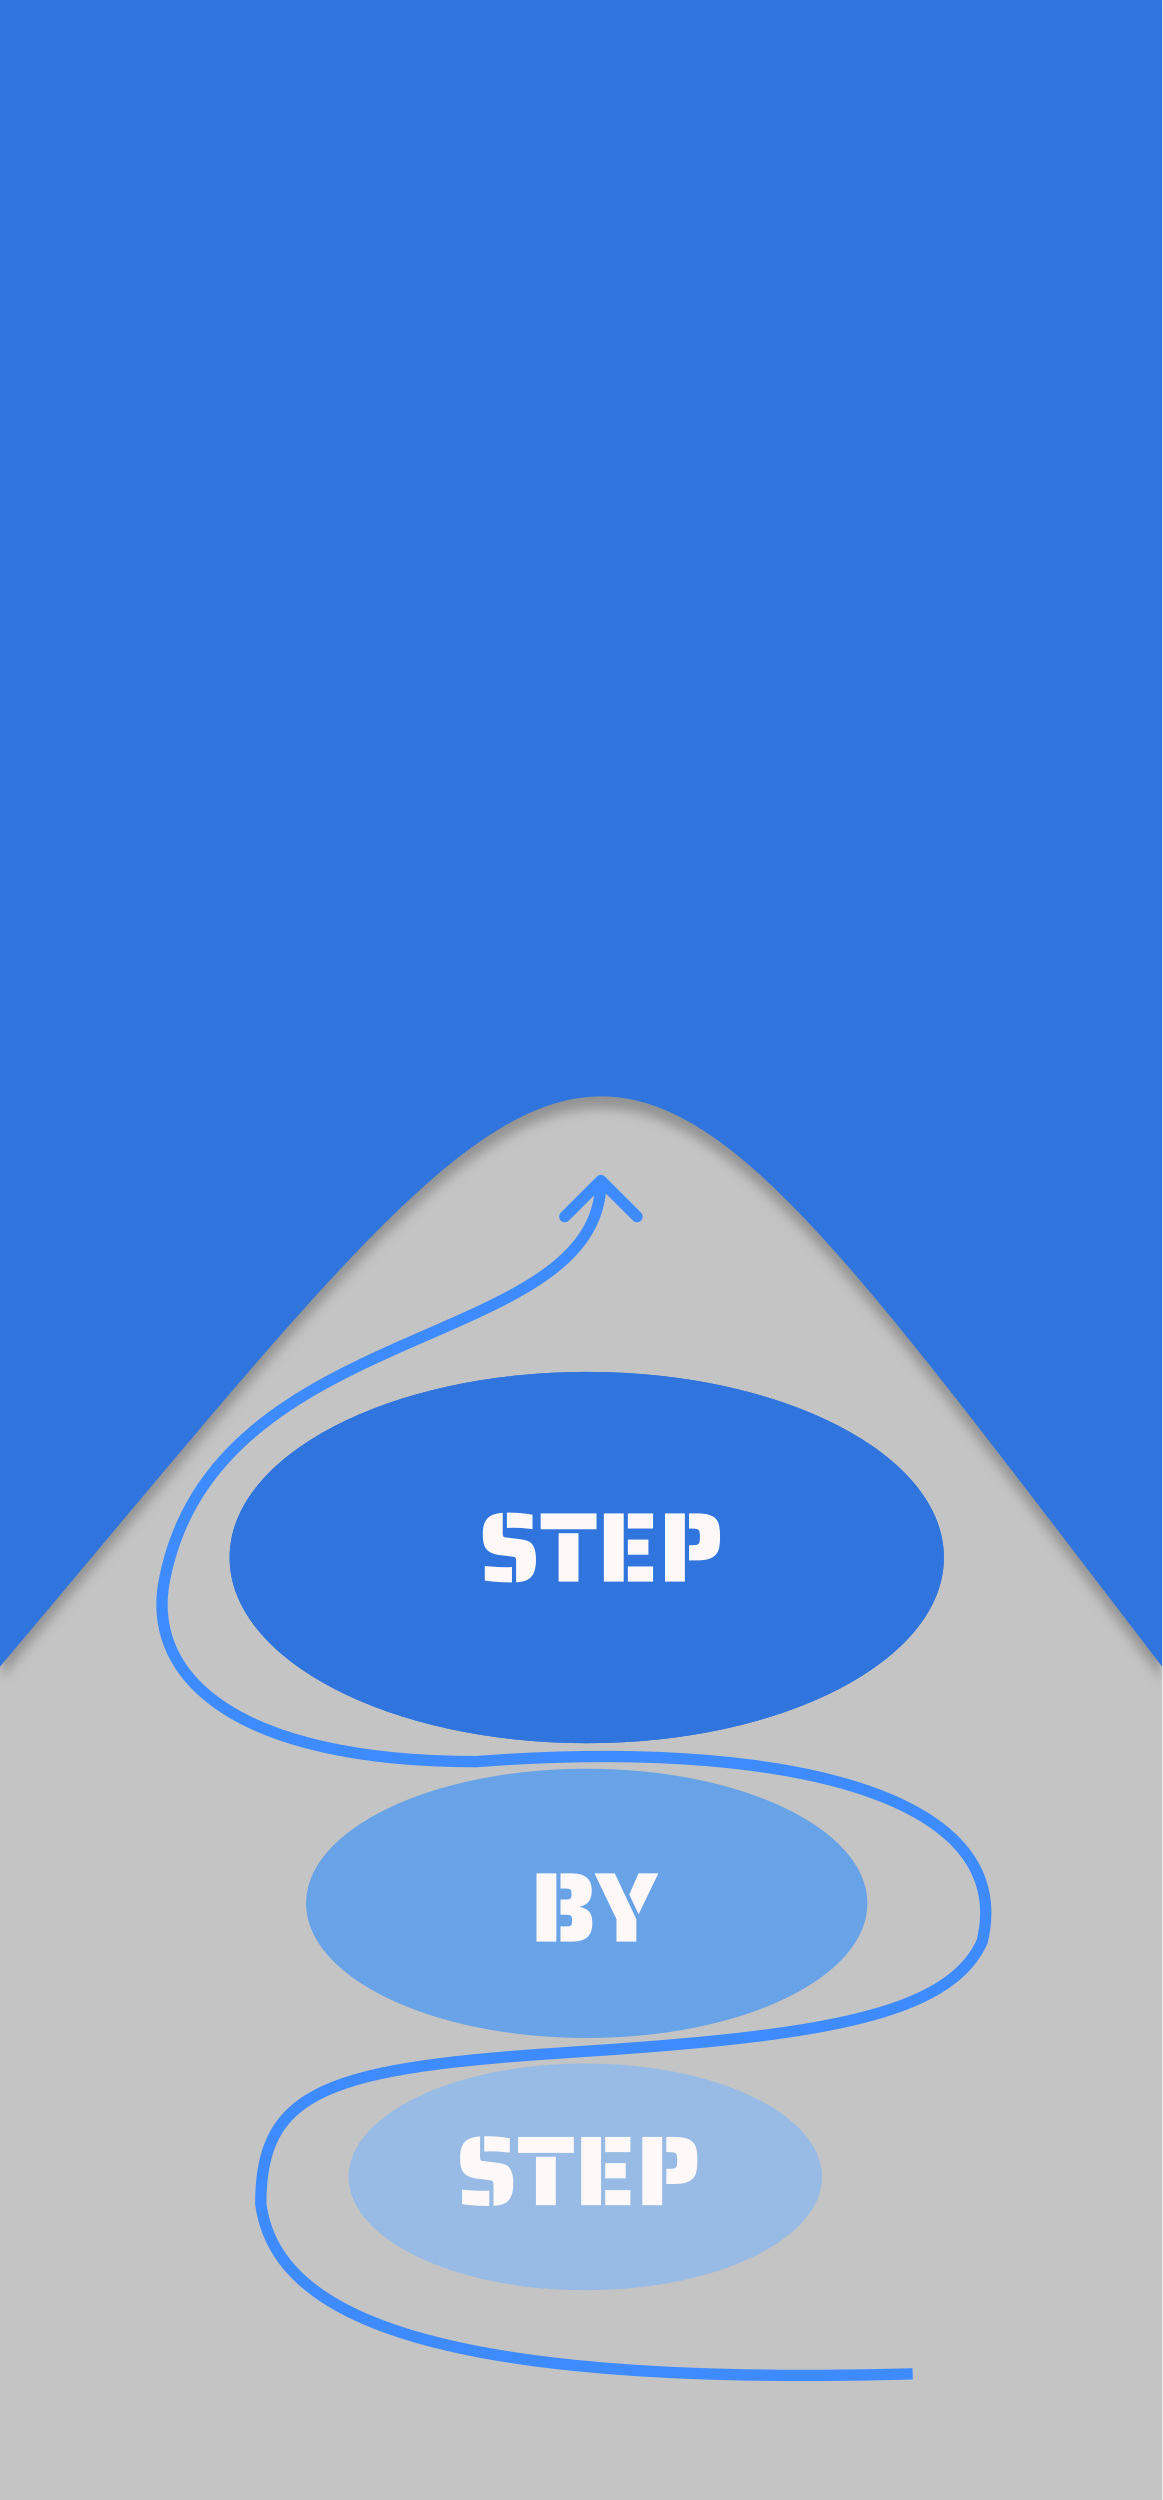
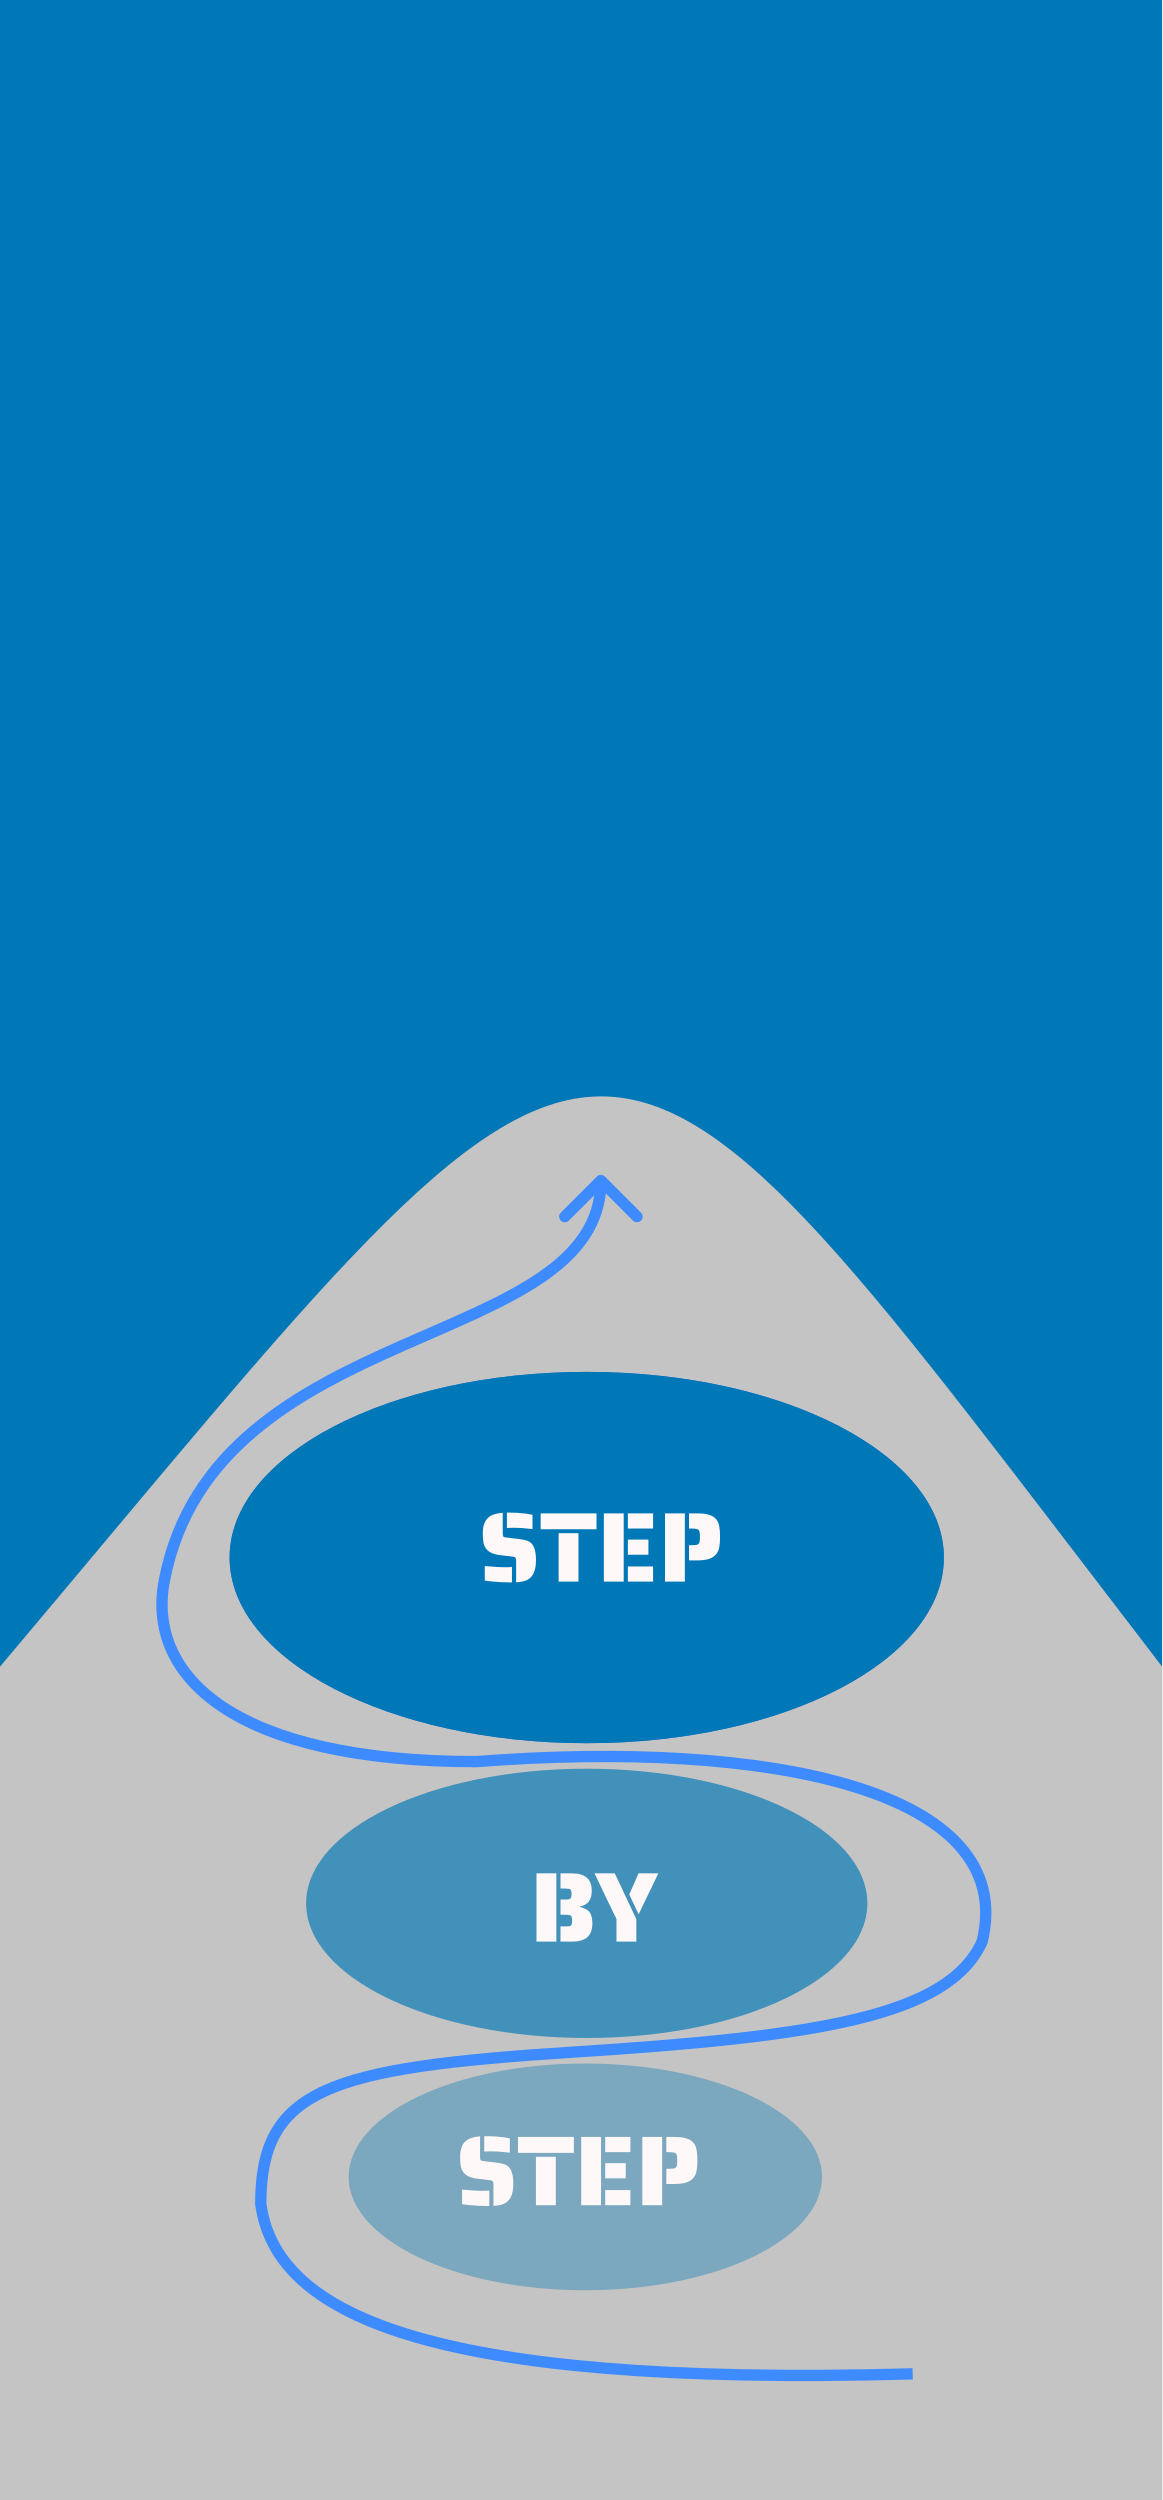
<svg xmlns="http://www.w3.org/2000/svg" width="410" height="882" viewBox="0 0 410 882" fill="none">
  <g clip-path="url(#clip0)">
    <rect width="410" height="882" fill="white" />
    <rect x="-1" width="412" height="882" fill="#C4C4C4" />
    <ellipse cx="207" cy="549.5" rx="126" ry="65.5" fill="#3075DD" />
-     <ellipse cx="207" cy="549.5" rx="126" ry="65.5" fill="#3075DD" />
-     <ellipse cx="207" cy="671.5" rx="99" ry="47.5" fill="#68A2E7" />
-     <ellipse cx="206.5" cy="768" rx="83.5" ry="40" fill="#97BBE4" />
-     <path d="M202 724L201.873 722.004L202 724ZM346.5 685L348.322 685.825L348.4 685.654L348.444 685.472L346.5 685ZM92 777.5L90 777.5L90 777.634L90.018 777.766L92 777.5ZM58 557.5L59.964 557.88L59.964 557.88L58 557.5ZM213.414 415.086C212.633 414.305 211.367 414.305 210.586 415.086L197.858 427.814C197.077 428.595 197.077 429.861 197.858 430.642C198.639 431.423 199.905 431.423 200.686 430.642L212 419.328L223.314 430.642C224.095 431.423 225.361 431.423 226.142 430.642C226.923 429.861 226.923 428.595 226.142 427.814L213.414 415.086ZM168 621.5L168 623.5L168.077 623.5L168.154 623.494L168 621.5ZM202.128 725.996C245.112 723.247 278.402 720.115 302.469 714.319C326.456 708.542 341.915 699.973 348.322 685.825L344.678 684.175C339.085 696.526 325.294 704.708 301.532 710.43C277.849 716.134 244.888 719.253 201.873 722.004L202.128 725.996ZM321.945 835.501C234.954 837.905 179.001 832.402 144.225 821.655C126.852 816.286 114.893 809.646 106.989 802.145C99.123 794.68 95.2 786.295 93.982 777.234L90.018 777.766C91.355 787.72 95.699 796.944 104.236 805.046C112.735 813.112 125.316 819.998 143.044 825.477C178.469 836.425 234.962 841.907 322.055 839.499L321.945 835.501ZM94 777.5C94 767.549 95.479 759.868 98.843 753.798C102.184 747.769 107.5 743.123 115.579 739.445C123.701 735.748 134.548 733.062 148.822 730.963C163.081 728.866 180.639 727.37 202.128 725.996L201.873 722.004C180.362 723.38 162.669 724.884 148.24 727.006C133.828 729.125 122.549 731.877 113.922 735.805C105.25 739.752 99.191 744.918 95.345 751.859C91.522 758.757 90 767.201 90 777.5L94 777.5ZM59.964 557.88C68.748 512.495 106.261 492.726 142.56 476.641C160.556 468.667 178.365 461.553 191.587 452.635C204.898 443.657 214 432.562 214 416.5L210 416.5C210 430.688 202.102 440.718 189.35 449.318C176.51 457.979 159.195 464.895 140.94 472.984C104.74 489.024 65.252 509.505 56.037 557.12L59.964 557.88ZM348.444 685.472C351.846 671.472 348.627 659.642 340.147 650.057C331.759 640.577 318.343 633.419 301.523 628.275C267.862 617.981 219.699 615.498 167.846 619.506L168.154 623.494C219.802 619.502 267.388 622.019 300.353 632.1C316.845 637.144 329.46 644.016 337.151 652.708C344.749 661.295 347.655 671.777 344.557 684.528L348.444 685.472ZM168 619.5C125.672 619.5 96.985 612.034 79.759 600.606C71.171 594.908 65.466 588.25 62.282 581.059C59.102 573.874 58.385 566.037 59.964 557.88L56.037 557.12C54.319 565.993 55.08 574.67 58.625 582.679C62.167 590.681 68.436 597.894 77.547 603.939C95.72 615.995 125.328 623.5 168 623.5L168 619.5Z" fill="#3E8BFF" />
+     <ellipse cx="207" cy="549.5" rx="126" ry="65.5" fill="#0077B6" />
+     <ellipse cx="207" cy="671.5" rx="99" ry="47.5" fill="#0077B6" fill-opacity="0.67" />
+     <ellipse cx="206.5" cy="768" rx="83.5" ry="40" fill="#0077B6" fill-opacity="0.37" />
+     <path d="M202 724L201.873 722.004L202 724ZM346.5 685L348.322 685.825L348.4 685.654L348.444 685.472L346.5 685ZM92 777.5L90 777.5L90 777.634L90.018 777.766L92 777.5ZM58 557.5L59.964 557.88L58 557.5ZM213.414 415.086C212.633 414.305 211.367 414.305 210.586 415.086L197.858 427.814C197.077 428.595 197.077 429.861 197.858 430.642C198.639 431.423 199.905 431.423 200.686 430.642L212 419.328L223.314 430.642C224.095 431.423 225.361 431.423 226.142 430.642C226.923 429.861 226.923 428.595 226.142 427.814L213.414 415.086ZM168 621.5L168 623.5L168.077 623.5L168.154 623.494L168 621.5ZM202.128 725.996C245.112 723.247 278.402 720.115 302.469 714.319C326.457 708.542 341.915 699.973 348.322 685.825L344.678 684.175C339.085 696.526 325.294 704.708 301.532 710.43C277.849 716.134 244.888 719.253 201.873 722.004L202.128 725.996ZM321.945 835.501C234.954 837.905 179.001 832.402 144.225 821.655C126.852 816.286 114.893 809.646 106.989 802.145C99.123 794.68 95.2 786.295 93.982 777.234L90.018 777.766C91.355 787.72 95.699 796.944 104.236 805.046C112.735 813.112 125.316 819.998 143.044 825.477C178.469 836.425 234.962 841.907 322.055 839.499L321.945 835.501ZM94 777.5C94 767.549 95.479 759.868 98.843 753.798C102.184 747.769 107.5 743.123 115.579 739.445C123.701 735.748 134.548 733.062 148.822 730.963C163.081 728.866 180.639 727.37 202.128 725.996L201.873 722.004C180.362 723.38 162.669 724.884 148.24 727.006C133.828 729.125 122.549 731.877 113.922 735.805C105.25 739.752 99.191 744.918 95.345 751.859C91.522 758.757 90 767.201 90 777.5L94 777.5ZM59.964 557.88C68.748 512.495 106.261 492.726 142.56 476.641C160.556 468.667 178.365 461.553 191.587 452.635C204.898 443.657 214 432.562 214 416.5L210 416.5C210 430.688 202.102 440.718 189.35 449.318C176.51 457.979 159.195 464.895 140.94 472.984C104.74 489.024 65.252 509.505 56.037 557.12L59.964 557.88ZM348.444 685.472C351.846 671.472 348.627 659.642 340.147 650.057C331.759 640.577 318.343 633.419 301.523 628.275C267.862 617.981 219.699 615.498 167.846 619.506L168.154 623.494C219.802 619.502 267.388 622.019 300.353 632.1C316.845 637.144 329.46 644.016 337.151 652.708C344.749 661.295 347.655 671.777 344.557 684.528L348.444 685.472ZM168 619.5C125.672 619.5 96.985 612.034 79.759 600.606C71.171 594.908 65.466 588.25 62.282 581.059C59.102 573.874 58.385 566.037 59.964 557.88L56.037 557.12C54.319 565.993 55.08 574.67 58.625 582.679C62.167 590.681 68.436 597.894 77.547 603.939C95.72 615.995 125.328 623.5 168 623.5L168 619.5Z" fill="#3E8BFF" />
    <path d="M189.275 660.92H196.275V685H189.275V660.92ZM197.745 679.645H199.18C199.833 679.645 200.323 679.633 200.65 679.61C201 679.563 201.257 679.47 201.42 679.33C201.583 679.19 201.688 678.992 201.735 678.735C201.805 678.478 201.84 678.105 201.84 677.615C201.84 677.102 201.805 676.717 201.735 676.46C201.688 676.203 201.583 676.005 201.42 675.865C201.14 675.632 200.393 675.515 199.18 675.515H197.745V670.16H198.97C199.623 670.16 200.113 670.148 200.44 670.125C200.79 670.078 201.047 669.985 201.21 669.845C201.373 669.705 201.478 669.518 201.525 669.285C201.595 669.028 201.63 668.678 201.63 668.235C201.63 667.768 201.595 667.418 201.525 667.185C201.478 666.928 201.373 666.73 201.21 666.59C201.047 666.45 200.79 666.368 200.44 666.345C200.113 666.298 199.623 666.275 198.97 666.275H197.745V660.92H201.735C206.425 660.92 208.77 662.938 208.77 666.975C208.77 668.678 208.432 669.962 207.755 670.825C207.102 671.688 206.052 672.295 204.605 672.645V672.785C206.122 673.135 207.207 673.683 207.86 674.43C208.607 675.317 208.98 676.693 208.98 678.56C208.98 680.707 208.408 682.317 207.265 683.39C206.122 684.463 204.29 685 201.77 685H197.745V679.645ZM217.495 677.055L217.18 676.355L216.27 674.57L215.395 672.715C215.301 672.552 215.185 672.307 215.045 671.98L213.61 669.005L209.76 660.92H216.9L224.495 677.09V685H217.495V677.055ZM222.01 668.375L225.265 660.92H232.265L229.535 666.59L228.38 668.97L226.175 673.555L225.3 675.375L222.01 668.375Z" fill="#FEF8F8" />
    <path d="M179.865 759.45C179.095 759.357 177.742 759.228 175.805 759.065C174.732 759.018 173.868 758.995 173.215 758.995C172.375 758.995 171.582 759.018 170.835 759.065V753.64H171.71C173.623 753.64 175.607 753.768 177.66 754.025C178.313 754.118 179.048 754.247 179.865 754.41V759.45ZM174.09 770.895C174.09 770.405 174.055 770.055 173.985 769.845C173.915 769.612 173.798 769.46 173.635 769.39C173.472 769.297 173.192 769.227 172.795 769.18L168.49 768.655C165.947 768.375 164.232 767.547 163.345 766.17C162.948 765.587 162.68 764.875 162.54 764.035C162.4 763.195 162.33 762.168 162.33 760.955C162.33 758.365 162.995 756.498 164.325 755.355C165.398 754.422 167.078 753.873 169.365 753.71V760.745C169.365 761.048 169.377 761.305 169.4 761.515C169.423 761.725 169.47 761.888 169.54 762.005C169.61 762.145 169.727 762.25 169.89 762.32C170.053 762.367 170.298 762.402 170.625 762.425L175.455 763.02C176.458 763.16 177.275 763.335 177.905 763.545C178.535 763.755 179.072 764.082 179.515 764.525C180.565 765.622 181.09 767.57 181.09 770.37C181.09 773.333 180.437 775.41 179.13 776.6C178.547 777.137 177.835 777.533 176.995 777.79C176.178 778.023 175.21 778.175 174.09 778.245V770.895ZM172.235 778.28C169.902 778.28 167.732 778.175 165.725 777.965C164.535 777.848 163.637 777.732 163.03 777.615V772.505C164.407 772.622 165.982 772.738 167.755 772.855C168.875 772.902 169.668 772.925 170.135 772.925C171.395 772.925 172.223 772.89 172.62 772.82V778.28H172.235ZM182.746 753.92H202.451V759.52H182.746V753.92ZM189.081 760.92H196.081V778H189.081V760.92ZM205.043 753.92H212.043V778H205.043V753.92ZM213.513 753.92H222.403V759.275H213.513V753.92ZM213.513 763.16H220.758V768.515H213.513V763.16ZM213.513 772.645H222.403V778H213.513V772.645ZM226.61 753.92H233.61V778H226.61V753.92ZM235.08 765.155H235.92C236.667 765.155 237.215 765.132 237.565 765.085C237.938 765.015 238.23 764.875 238.44 764.665C238.65 764.478 238.778 764.21 238.825 763.86C238.895 763.487 238.93 762.938 238.93 762.215C238.93 761.492 238.895 760.955 238.825 760.605C238.778 760.232 238.65 759.94 238.44 759.73C238.23 759.543 237.938 759.427 237.565 759.38C237.192 759.31 236.643 759.275 235.92 759.275H235.08V753.92H237.985C239.712 753.92 241.112 754.095 242.185 754.445C243.282 754.772 244.11 755.285 244.67 755.985C245.207 756.638 245.568 757.467 245.755 758.47C245.942 759.45 246.035 760.698 246.035 762.215C246.035 763.662 245.942 764.863 245.755 765.82C245.592 766.777 245.253 767.582 244.74 768.235C244.157 768.982 243.317 769.553 242.22 769.95C241.147 770.323 239.735 770.51 237.985 770.51H235.08V765.155Z" fill="#FEF8F8" />
    <path d="M187.865 539.45C187.095 539.357 185.742 539.228 183.805 539.065C182.732 539.018 181.868 538.995 181.215 538.995C180.375 538.995 179.582 539.018 178.835 539.065V533.64H179.71C181.623 533.64 183.607 533.768 185.66 534.025C186.313 534.118 187.048 534.247 187.865 534.41V539.45ZM182.09 550.895C182.09 550.405 182.055 550.055 181.985 549.845C181.915 549.612 181.798 549.46 181.635 549.39C181.472 549.297 181.192 549.227 180.795 549.18L176.49 548.655C173.947 548.375 172.232 547.547 171.345 546.17C170.948 545.587 170.68 544.875 170.54 544.035C170.4 543.195 170.33 542.168 170.33 540.955C170.33 538.365 170.995 536.498 172.325 535.355C173.398 534.422 175.078 533.873 177.365 533.71V540.745C177.365 541.048 177.377 541.305 177.4 541.515C177.423 541.725 177.47 541.888 177.54 542.005C177.61 542.145 177.727 542.25 177.89 542.32C178.053 542.367 178.298 542.402 178.625 542.425L183.455 543.02C184.458 543.16 185.275 543.335 185.905 543.545C186.535 543.755 187.072 544.082 187.515 544.525C188.565 545.622 189.09 547.57 189.09 550.37C189.09 553.333 188.437 555.41 187.13 556.6C186.547 557.137 185.835 557.533 184.995 557.79C184.178 558.023 183.21 558.175 182.09 558.245V550.895ZM180.235 558.28C177.902 558.28 175.732 558.175 173.725 557.965C172.535 557.848 171.637 557.732 171.03 557.615V552.505C172.407 552.622 173.982 552.738 175.755 552.855C176.875 552.902 177.668 552.925 178.135 552.925C179.395 552.925 180.223 552.89 180.62 552.82V558.28H180.235ZM190.746 533.92H210.451V539.52H190.746V533.92ZM197.081 540.92H204.081V558H197.081V540.92ZM213.043 533.92H220.043V558H213.043V533.92ZM221.513 533.92H230.403V539.275H221.513V533.92ZM221.513 543.16H228.758V548.515H221.513V543.16ZM221.513 552.645H230.403V558H221.513V552.645ZM234.61 533.92H241.61V558H234.61V533.92ZM243.08 545.155H243.92C244.667 545.155 245.215 545.132 245.565 545.085C245.938 545.015 246.23 544.875 246.44 544.665C246.65 544.478 246.778 544.21 246.825 543.86C246.895 543.487 246.93 542.938 246.93 542.215C246.93 541.492 246.895 540.955 246.825 540.605C246.778 540.232 246.65 539.94 246.44 539.73C246.23 539.543 245.938 539.427 245.565 539.38C245.192 539.31 244.643 539.275 243.92 539.275H243.08V533.92H245.985C247.712 533.92 249.112 534.095 250.185 534.445C251.282 534.772 252.11 535.285 252.67 535.985C253.207 536.638 253.568 537.467 253.755 538.47C253.942 539.45 254.035 540.698 254.035 542.215C254.035 543.662 253.942 544.863 253.755 545.82C253.592 546.777 253.253 547.582 252.74 548.235C252.157 548.982 251.317 549.553 250.22 549.95C249.147 550.323 247.735 550.51 245.985 550.51H243.08V545.155Z" fill="#FEF8F8" />
-     <g filter="url(#filter0_d)">
-       <path d="M0 0H410V588C203 318.5 225 321 0 588V0Z" fill="#3075DD" />
+     <g filter="url(#filter0_b)">
+       <path d="M0 0H410V588C203 318.5 225 321 0 588V0Z" fill="#0077B6" />
    </g>
  </g>
  <defs>
-     <filter id="filter0_d" x="-4" y="0" width="418" height="596" filterUnits="userSpaceOnUse" color-interpolation-filters="sRGB">
+     <filter id="filter0_b" x="-4" y="-4" width="418" height="596" filterUnits="userSpaceOnUse" color-interpolation-filters="sRGB">
      <feFlood flood-opacity="0" result="BackgroundImageFix" />
-       <feColorMatrix in="SourceAlpha" type="matrix" values="0 0 0 0 0 0 0 0 0 0 0 0 0 0 0 0 0 0 127 0" />
-       <feOffset dy="4" />
-       <feGaussianBlur stdDeviation="2" />
-       <feColorMatrix type="matrix" values="0 0 0 0 0 0 0 0 0 0 0 0 0 0 0 0 0 0 0.25 0" />
-       <feBlend mode="normal" in2="BackgroundImageFix" result="effect1_dropShadow" />
-       <feBlend mode="normal" in="SourceGraphic" in2="effect1_dropShadow" result="shape" />
+       <feGaussianBlur in="BackgroundImage" stdDeviation="2" />
+       <feComposite in2="SourceAlpha" operator="in" result="effect1_backgroundBlur" />
+       <feBlend mode="normal" in="SourceGraphic" in2="effect1_backgroundBlur" result="shape" />
    </filter>
    <clipPath id="clip0">
      <rect width="410" height="882" fill="white" />
    </clipPath>
  </defs>
</svg>
